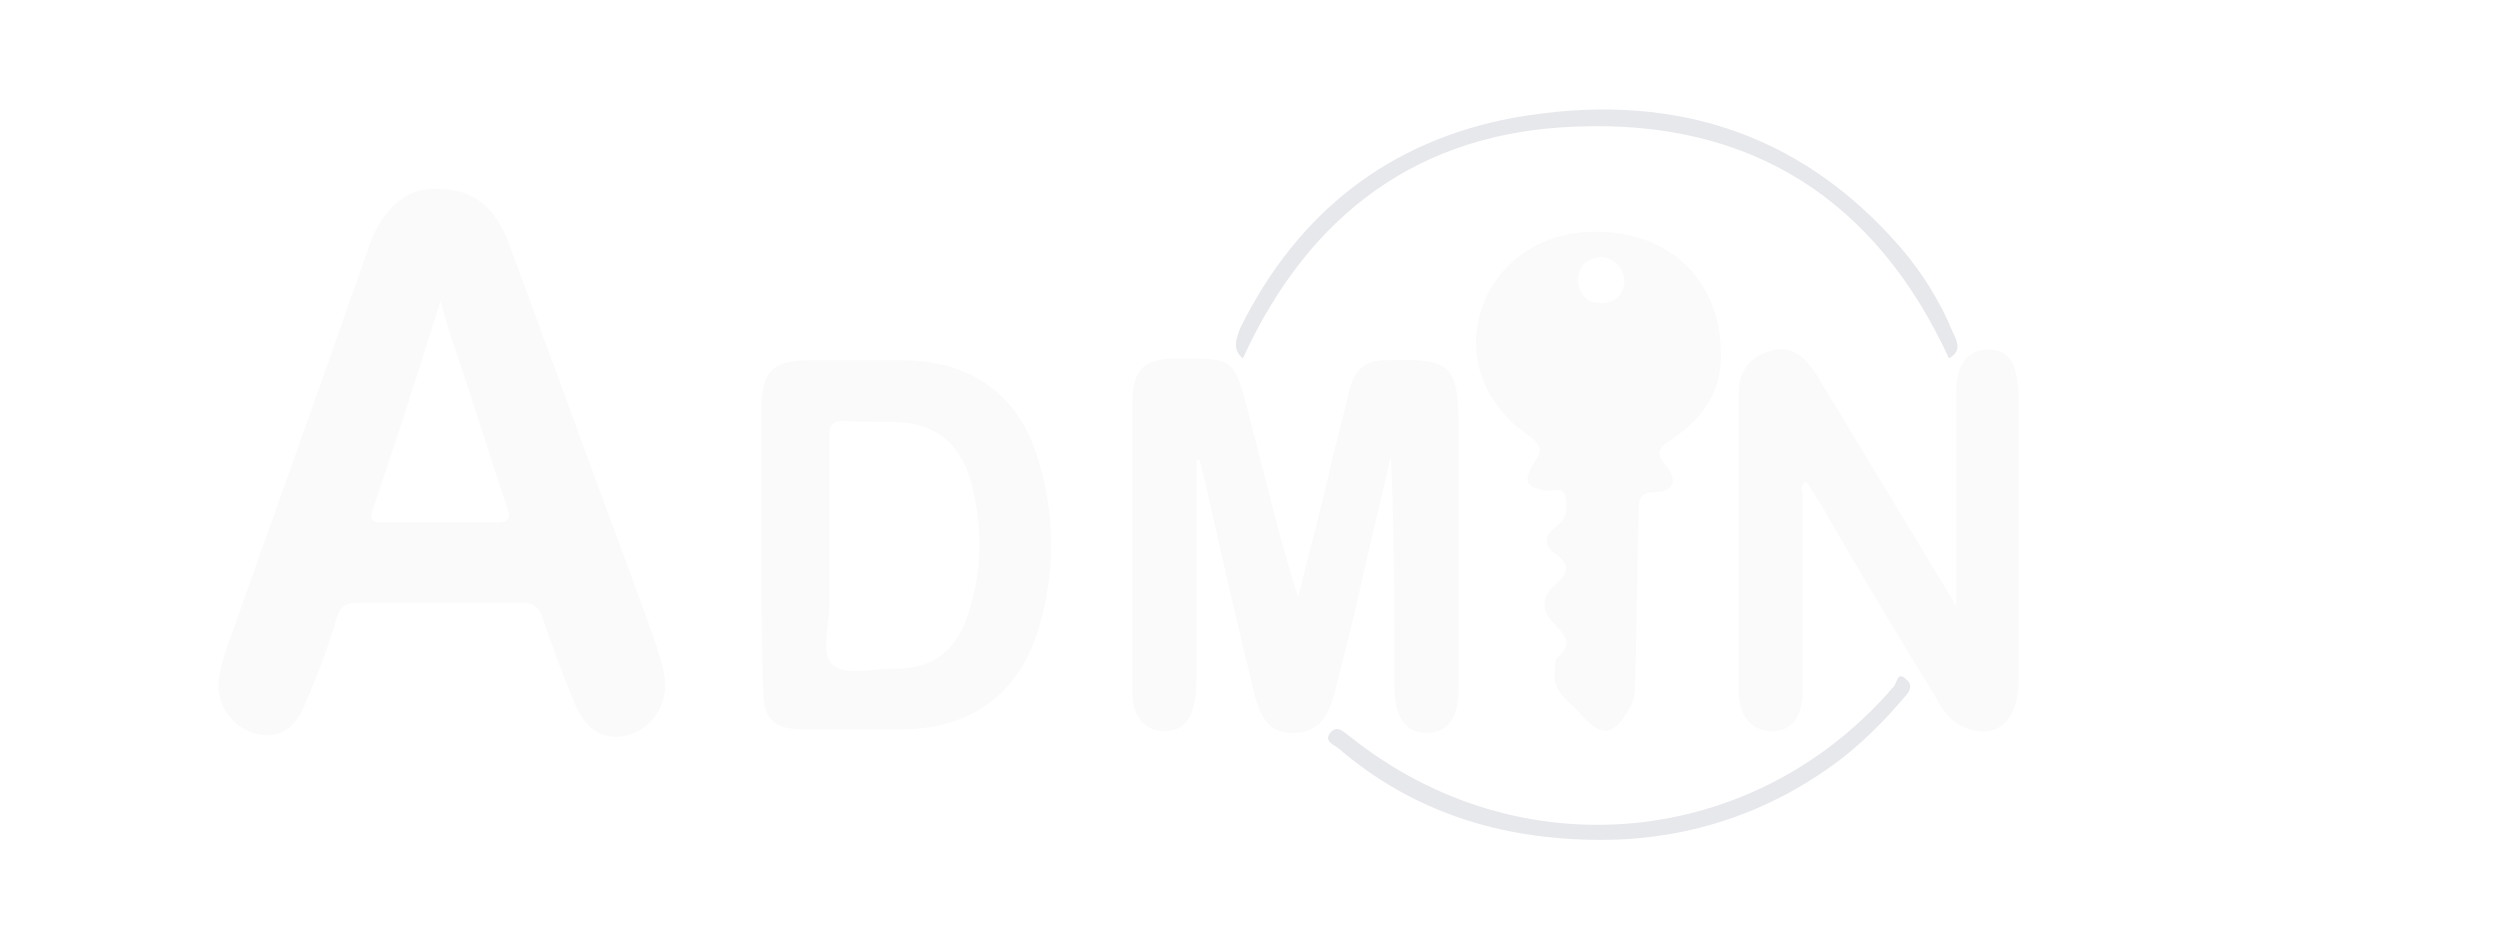
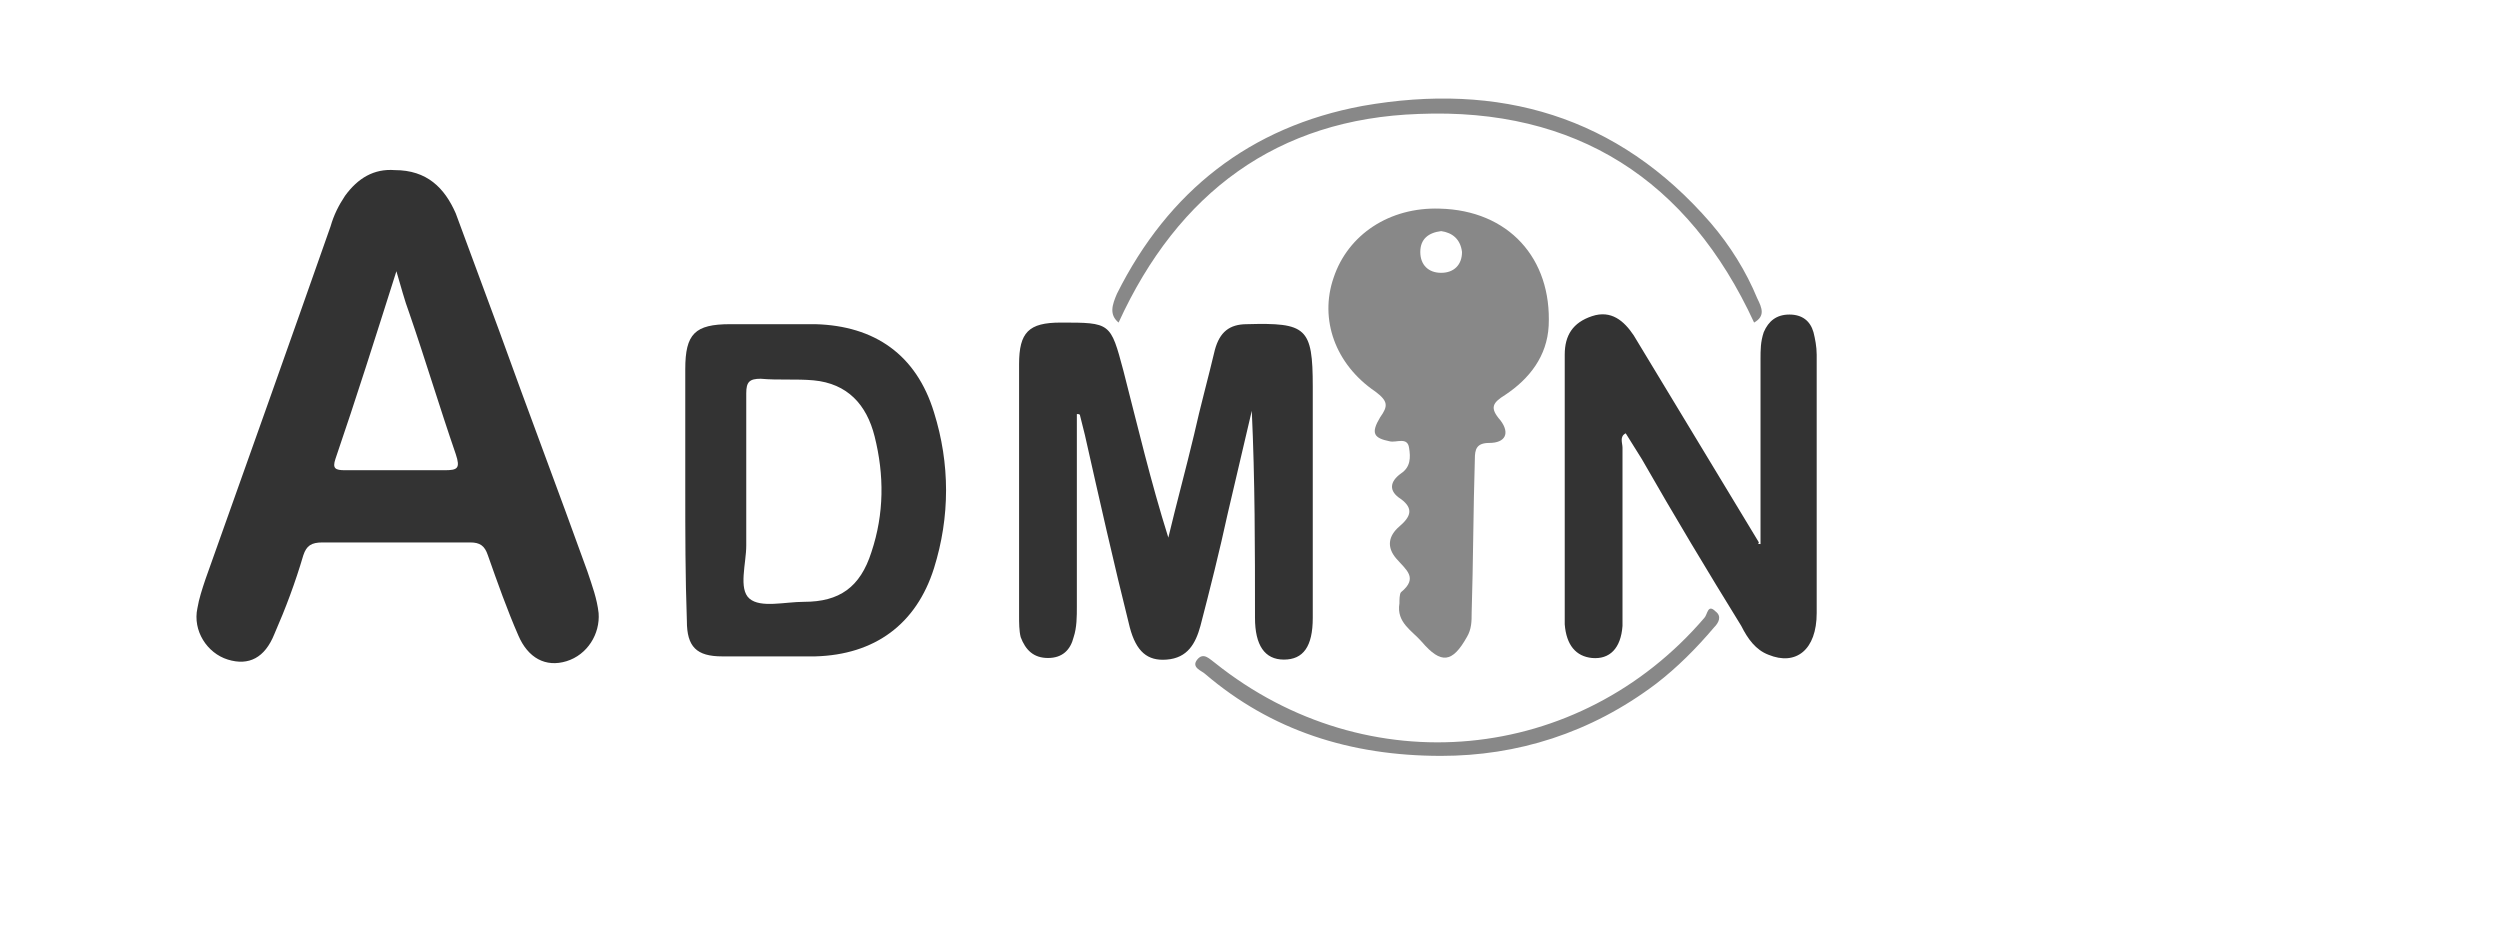
- <svg xmlns="http://www.w3.org/2000/svg" version="1.1" id="admin_xA0_Image_1_" x="0px" y="0px" viewBox="0 0 140.2 52.8" style="enable-background:new 0 0 140.2 52.8;" xml:space="preserve">
+ <svg xmlns="http://www.w3.org/2000/svg" version="1.1" id="admin_xA0_Image_1_" x="0px" y="0px" viewBox="0 0 140.2 52.8" style="enable-background:new 0 0 140.2 52.8; transform: scale(0.9);" xml:space="preserve">
  <style type="text/css">
- 	.st0{fill:#FAFAFB;}
- 	.st1{fill:#E7E8EC;}
+ 	.st0{fill:#333;}
+ 	.st1{fill:#888;}
</style>
  <g>
    <path class="st0" d="M24.6,10.6c2,0,3.1,1.1,3.8,2.7c0.9,2.4,1.8,4.9,2.7,7.3c1.8,5,3.7,10,5.5,15c0.3,0.9,0.6,1.7,0.7,2.6   c0.1,1.3-0.7,2.6-2,3c-1.3,0.4-2.4-0.2-3-1.6c-0.7-1.6-1.3-3.3-1.9-5c-0.2-0.6-0.5-0.8-1.1-0.8c-3.1,0-6.2,0-9.2,0   c-0.7,0-1,0.2-1.2,0.8c-0.5,1.7-1.1,3.3-1.8,4.9c-0.6,1.5-1.6,2-2.9,1.6c-1.3-0.4-2.2-1.8-1.9-3.2c0.1-0.6,0.3-1.2,0.5-1.8   c2.6-7.3,5.2-14.6,7.8-22c0.2-0.7,0.5-1.3,0.9-1.9C22.3,11.1,23.3,10.5,24.6,10.6z M24.7,16.9c-1.3,4.1-2.5,7.9-3.8,11.7   c-0.2,0.6,0,0.7,0.6,0.7c2.1,0,4.1,0,6.2,0c0.8,0,1-0.1,0.7-1c-1-2.9-1.9-5.9-2.9-8.8C25.2,18.7,25,17.9,24.7,16.9z" />
    <path class="st0" d="M67.1,25.8c0,4,0,8,0,12c0,0.6,0,1.3-0.2,1.9c-0.2,0.8-0.7,1.3-1.6,1.3c-0.9,0-1.4-0.5-1.7-1.3   c-0.1-0.4-0.1-0.9-0.1-1.3c0-5.2,0-10.5,0-15.7c0-2,0.6-2.6,2.6-2.6c3.1,0,3.1,0,3.9,3c0.9,3.5,1.7,6.9,2.8,10.4   c0.5-2.1,1.1-4.3,1.6-6.4c0.4-1.8,0.9-3.6,1.3-5.3c0.3-1.1,0.9-1.6,2-1.6c3.7-0.1,4.1,0.2,4.1,3.9c0,4.5,0,9,0,13.6   c0,0.3,0,0.6,0,0.8c0,1.8-0.6,2.6-1.8,2.6c-1.2,0-1.8-0.9-1.8-2.6c0-4.3,0-8.6-0.2-12.9c-0.5,2.1-1,4.3-1.5,6.4   c-0.5,2.3-1.1,4.7-1.7,7c-0.3,1.1-0.8,2-2.1,2.1c-1.2,0.1-1.9-0.5-2.3-2c-1-4-1.9-8-2.8-12c-0.1-0.4-0.2-0.8-0.3-1.2   C67.3,25.8,67.2,25.8,67.1,25.8z" />
    <path class="st0" d="M109.7,33.9c0-3.8,0-7.6,0-11.5c0-0.6,0-1.1,0.2-1.7c0.3-0.7,0.8-1.1,1.6-1.1c0.8,0,1.3,0.4,1.5,1.1   c0.1,0.4,0.2,0.9,0.2,1.4c0,5.4,0,10.7,0,16.1c0,2.3-1.3,3.3-3,2.6c-0.8-0.3-1.3-1-1.7-1.8c-2.1-3.4-4.2-6.9-6.2-10.4   c-0.3-0.5-0.7-1.1-1-1.6c-0.4,0.2-0.2,0.6-0.2,0.9c0,3.3,0,6.6,0,10c0,0.4,0,0.7,0,1.1c-0.1,1.4-0.8,2.1-1.9,2   c-1-0.1-1.6-0.8-1.7-2.1c0-5.6,0-11.2,0-16.8c0-1.2,0.5-2,1.7-2.4c1.2-0.4,2,0.3,2.6,1.2c2.6,4.3,5.2,8.6,7.8,12.9   C109.5,33.9,109.6,33.9,109.7,33.9z" />
-     <path id="Key" class="st0" d="M89.7,13c4.3,0.1,7,3.1,6.8,7.3c-0.1,1.9-1.2,3.3-2.7,4.3c-0.8,0.5-1,0.8-0.3,1.6   c0.6,0.8,0.3,1.4-0.7,1.4c-0.8,0-0.9,0.4-0.9,1c-0.1,3.2-0.1,6.4-0.2,9.6c0,0.5,0,1-0.3,1.5c-0.9,1.6-1.6,1.7-2.8,0.3   c-0.6-0.7-1.6-1.2-1.4-2.4c0-0.2,0-0.6,0.1-0.7c1.1-0.9,0.3-1.4-0.3-2.1c-0.6-0.7-0.5-1.4,0.2-2c0.7-0.6,0.9-1.1,0.1-1.7   c-0.8-0.5-0.7-1.1,0-1.6c0.6-0.4,0.6-1,0.5-1.6c-0.1-0.7-0.8-0.3-1.2-0.4C85.6,27.3,85.4,27,86,26c0.5-0.7,0.5-1-0.3-1.6   c-2.5-1.7-3.5-4.5-2.6-7.1C84,14.6,86.6,12.9,89.7,13z M89.8,14.4c-0.8,0.1-1.3,0.5-1.3,1.3c0,0.8,0.5,1.3,1.3,1.3   c0.8,0,1.3-0.5,1.3-1.3C91,14.9,90.5,14.5,89.8,14.4z" />
+     <path id="Key" class="st1" d="M89.7,13c4.3,0.1,7,3.1,6.8,7.3c-0.1,1.9-1.2,3.3-2.7,4.3c-0.8,0.5-1,0.8-0.3,1.6   c0.6,0.8,0.3,1.4-0.7,1.4c-0.8,0-0.9,0.4-0.9,1c-0.1,3.2-0.1,6.4-0.2,9.6c0,0.5,0,1-0.3,1.5c-0.9,1.6-1.6,1.7-2.8,0.3   c-0.6-0.7-1.6-1.2-1.4-2.4c0-0.2,0-0.6,0.1-0.7c1.1-0.9,0.3-1.4-0.3-2.1c-0.6-0.7-0.5-1.4,0.2-2c0.7-0.6,0.9-1.1,0.1-1.7   c-0.8-0.5-0.7-1.1,0-1.6c0.6-0.4,0.6-1,0.5-1.6c-0.1-0.7-0.8-0.3-1.2-0.4C85.6,27.3,85.4,27,86,26c0.5-0.7,0.5-1-0.3-1.6   c-2.5-1.7-3.5-4.5-2.6-7.1C84,14.6,86.6,12.9,89.7,13z M89.8,14.4c-0.8,0.1-1.3,0.5-1.3,1.3c0,0.8,0.5,1.3,1.3,1.3   c0.8,0,1.3-0.5,1.3-1.3C91,14.9,90.5,14.5,89.8,14.4z" />
    <path class="st0" d="M42.7,30.5c0-2.5,0-5,0-7.5c0-2.2,0.6-2.8,2.8-2.8c1.8,0,3.5,0,5.3,0c3.7,0.1,6.3,1.9,7.4,5.5   c1,3.2,1,6.5,0,9.7c-1.1,3.5-3.7,5.4-7.4,5.5c-1.9,0-3.8,0-5.8,0c-1.6,0-2.2-0.6-2.2-2.2C42.7,35.9,42.7,33.2,42.7,30.5   C42.7,30.5,42.7,30.5,42.7,30.5z M46.5,30.5c0,1.2,0,2.3,0,3.5c0,1.1-0.5,2.7,0.2,3.3c0.7,0.6,2.2,0.2,3.4,0.2   c2.2,0,3.5-0.9,4.2-3.1c0.8-2.4,0.8-4.8,0.2-7.2c-0.5-2-1.7-3.3-3.8-3.5c-1.1-0.1-2.2,0-3.3-0.1c-0.7,0-0.9,0.2-0.9,0.9   C46.5,26.4,46.5,28.5,46.5,30.5z" />
    <path class="st1" d="M109.3,20.1c-4.1-8.9-11.1-13.4-20.9-13C79.6,7.4,73.4,12,69.7,20.1c-0.6-0.5-0.4-1.1-0.1-1.8   c3.2-6.4,8.3-10.4,15.3-11.7c8.5-1.5,15.9,0.6,21.7,7.3c1.2,1.4,2.2,3,2.9,4.7C109.8,19.2,110,19.7,109.3,20.1z" />
    <path class="st1" d="M89.8,47.1c-5.7,0-10.6-1.6-14.7-5.1c-0.2-0.2-0.9-0.4-0.5-0.9c0.4-0.5,0.8,0,1.1,0.2   c9.5,7.6,22.7,6.3,30.5-2.8c0.2-0.2,0.2-0.9,0.7-0.4c0.4,0.3,0.2,0.7-0.1,1c-1.1,1.3-2.3,2.5-3.6,3.5   C99.1,45.7,94.5,47.1,89.8,47.1z" />
  </g>
</svg>
